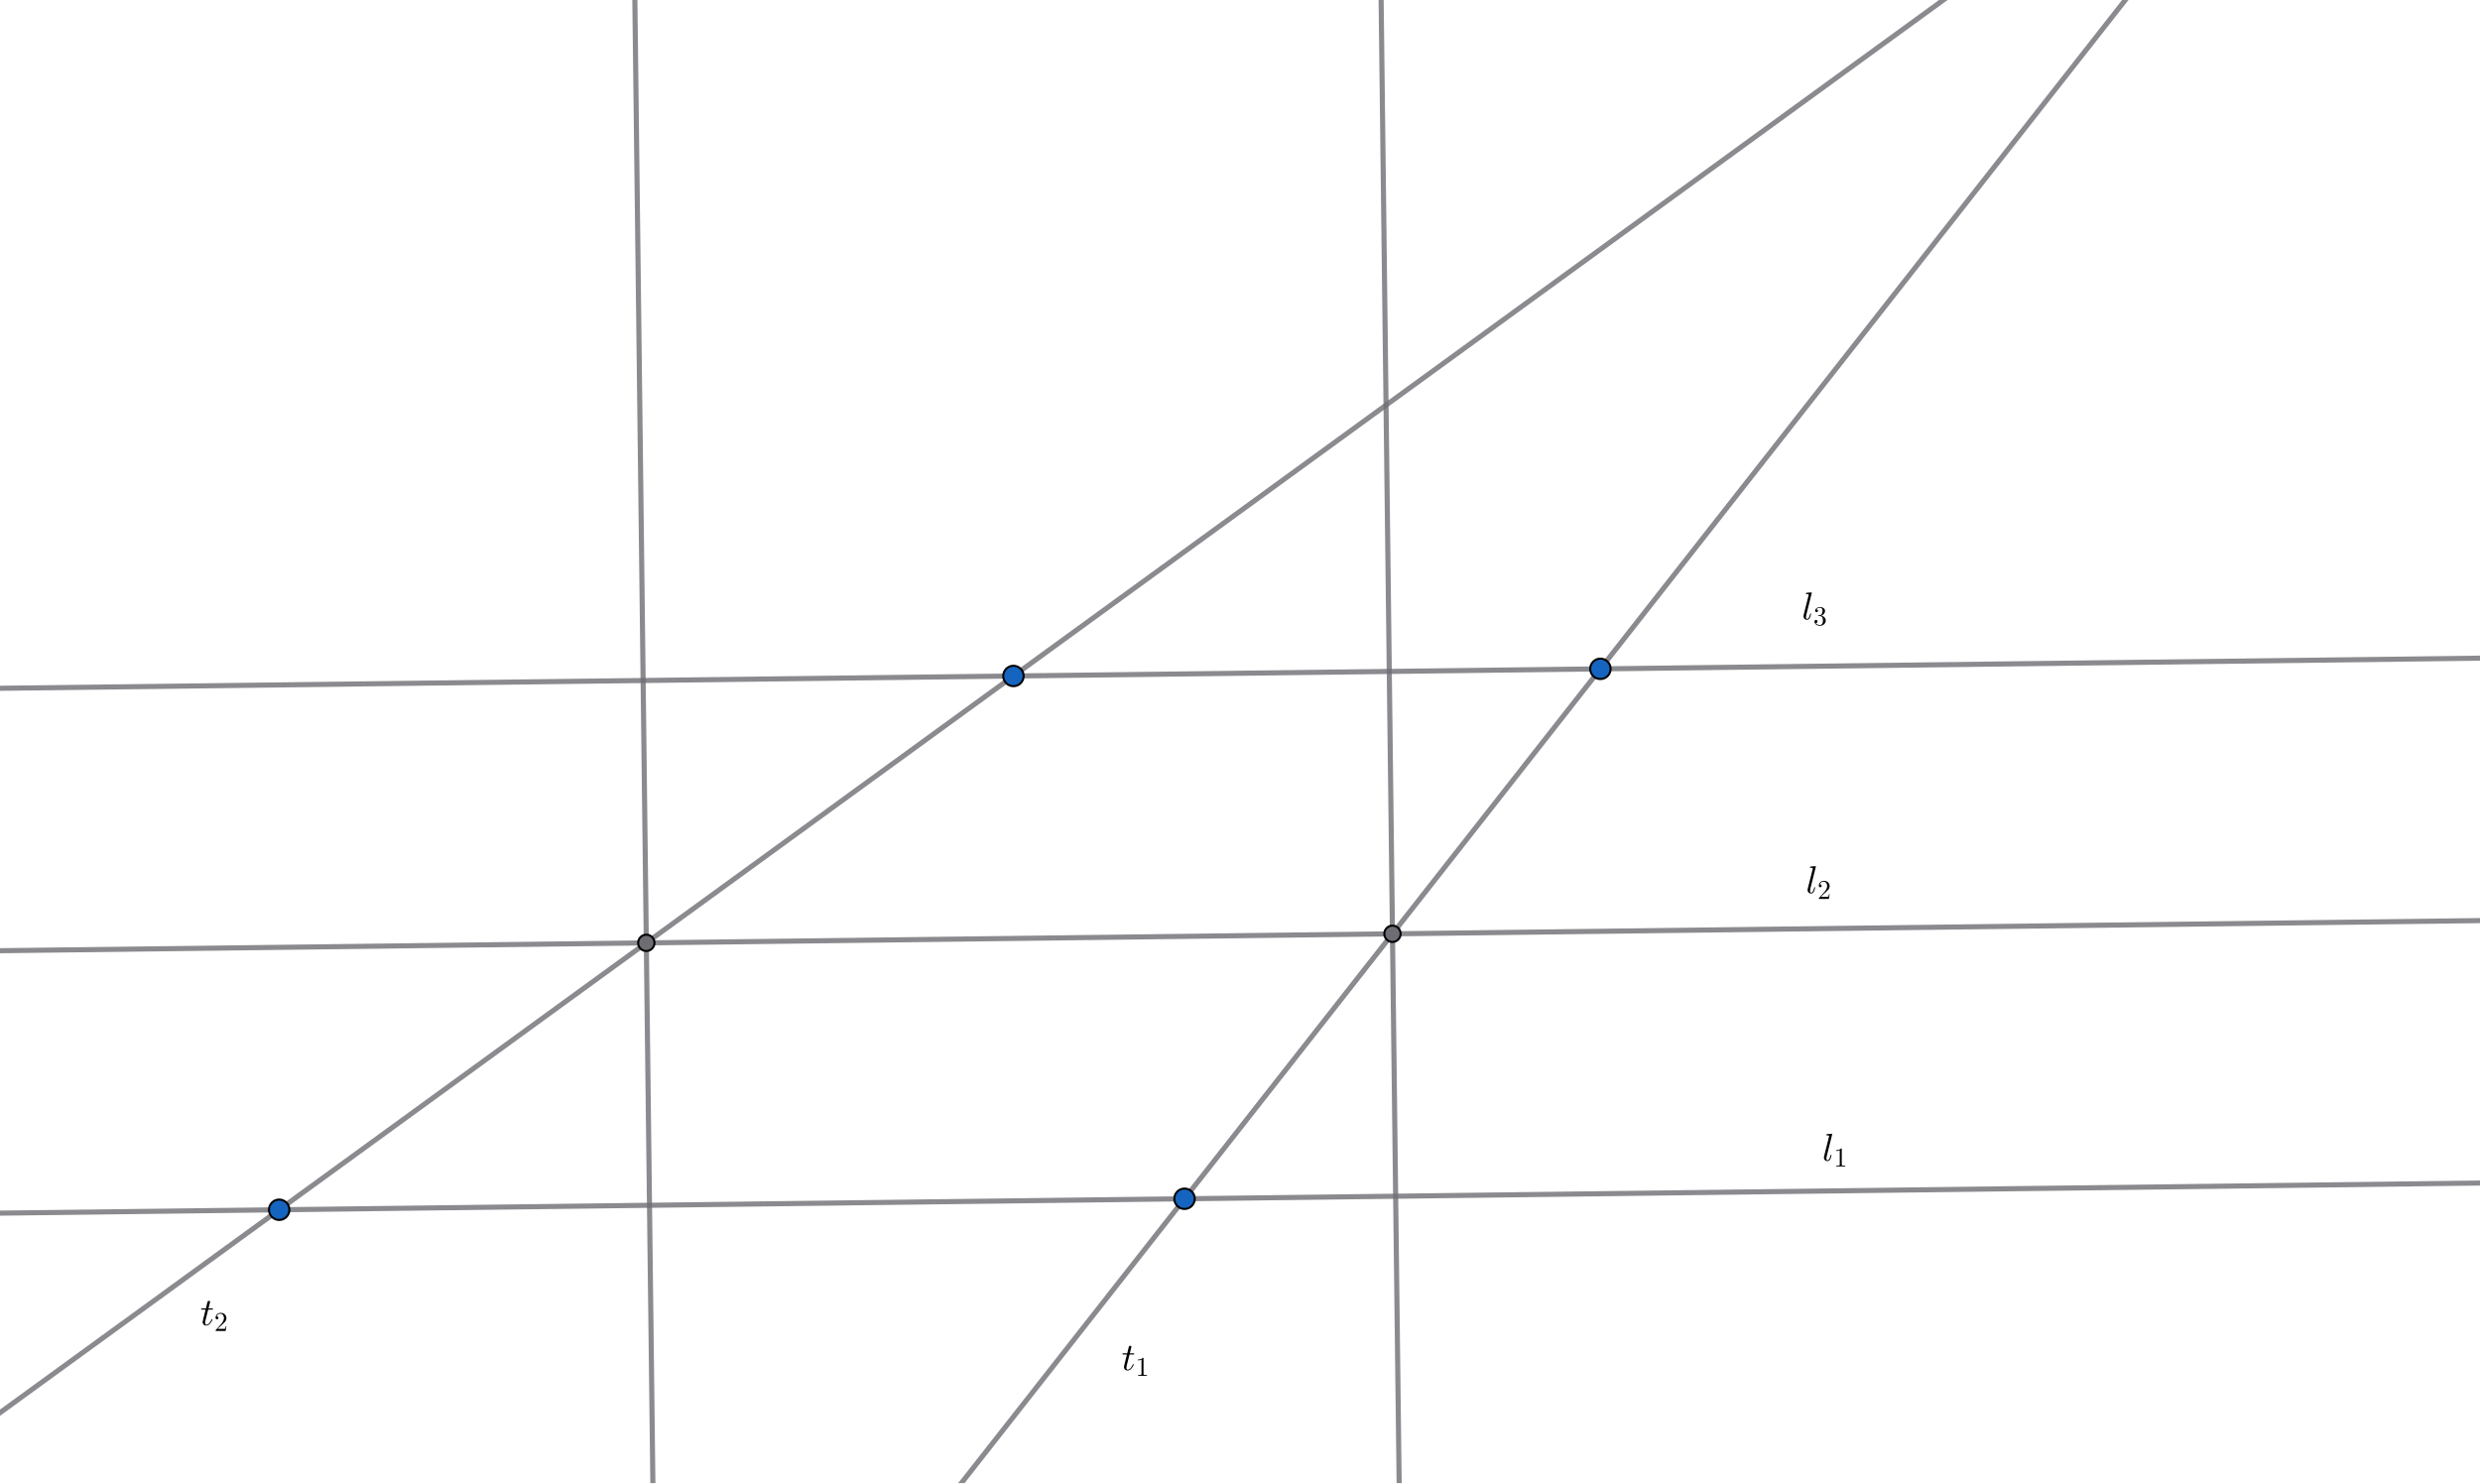
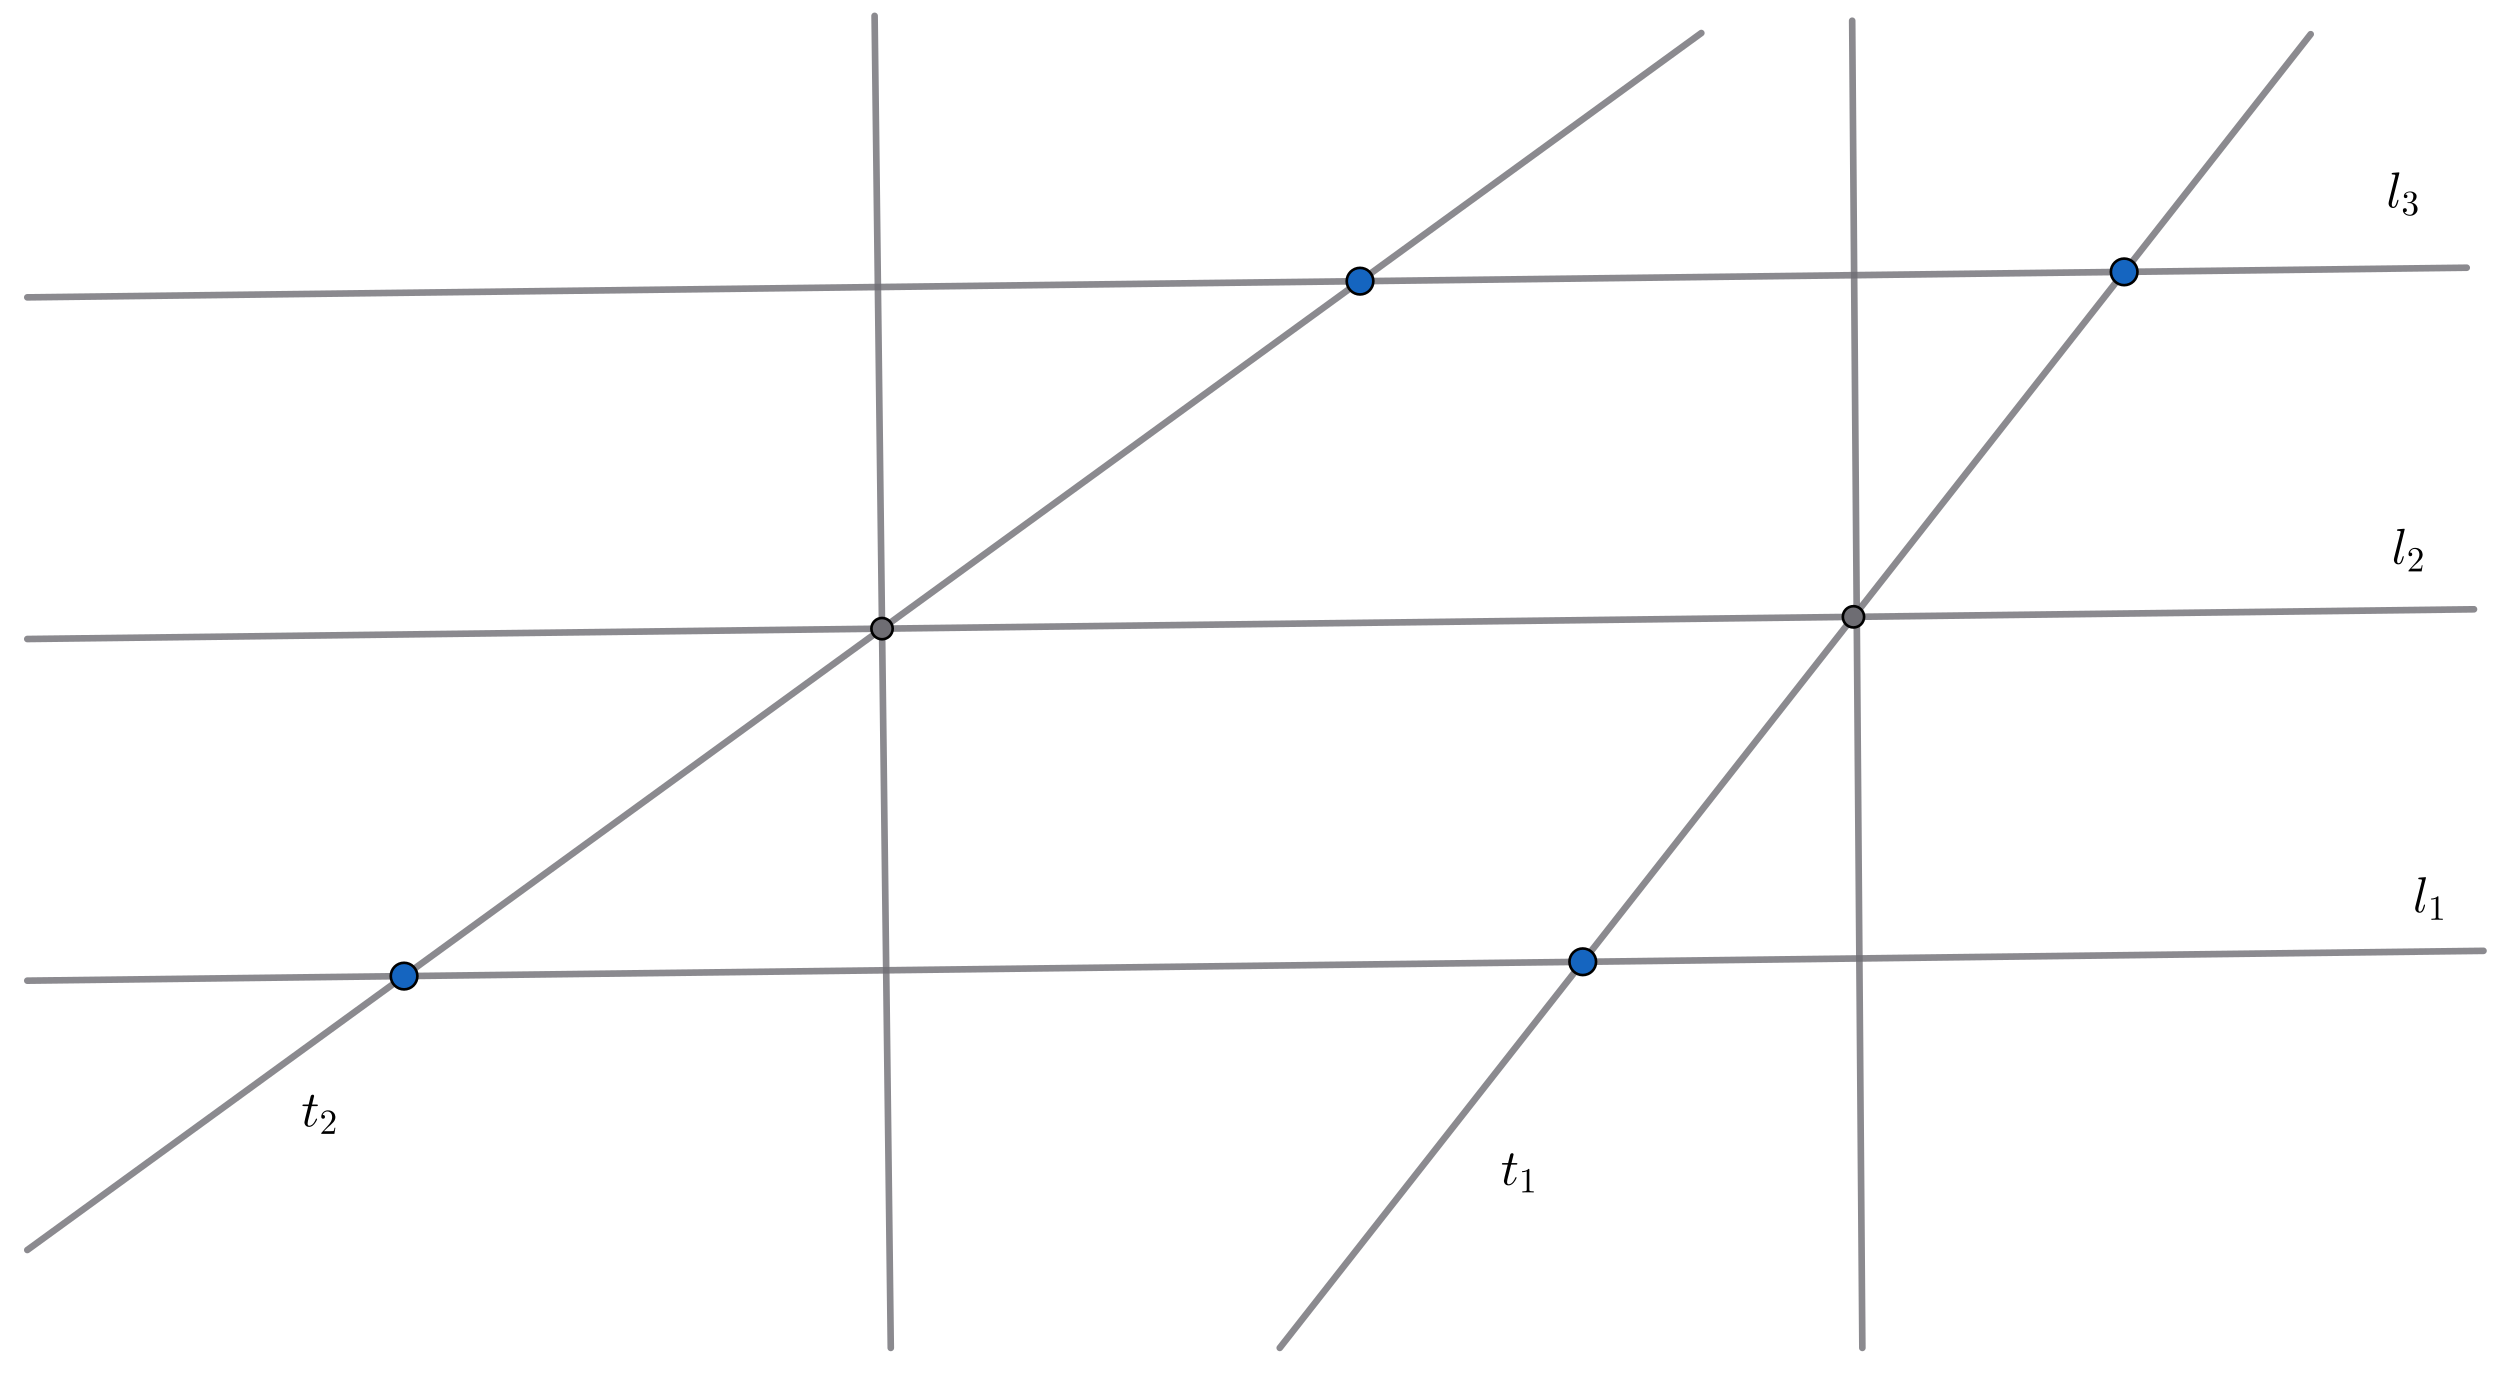
- <svg xmlns="http://www.w3.org/2000/svg" version="1.1" width="1214" height="726">
-   <defs>
-     <clipPath id="GvddxfPQtZme">
-       <path fill="none" stroke="none" d=" M 0 0 L 1214 0 L 1214 726 L 0 726 L 0 0 Z" />
-     </clipPath>
-   </defs>
-   <g transform="scale(1,1)" clip-path="url(#GvddxfPQtZme)">
-     <g>
-       <rect fill="rgb(255,255,255)" stroke="none" x="0" y="0" width="1214" height="727" fill-opacity="1" />
-       <path fill="none" stroke="rgb(110,109,115)" paint-order="fill stroke markers" d=" M -5 336.993 L 1219 322.127" stroke-opacity="0.8" stroke-linecap="round" stroke-linejoin="round" stroke-miterlimit="10" stroke-width="2.5" />
-       <path fill="none" stroke="rgb(110,109,115)" paint-order="fill stroke markers" d=" M -5 593.925 L 1219 579.059" stroke-opacity="0.8" stroke-linecap="round" stroke-linejoin="round" stroke-miterlimit="10" stroke-width="2.5" />
-       <path fill="none" stroke="rgb(110,109,115)" paint-order="fill stroke markers" d=" M 465.923 732 L 1044.286 -5" stroke-opacity="0.8" stroke-linecap="round" stroke-linejoin="round" stroke-miterlimit="10" stroke-width="2.5" />
-       <path fill="none" stroke="rgb(110,109,115)" paint-order="fill stroke markers" d=" M -5 465.459 L 1219 450.593" stroke-opacity="0.8" stroke-linecap="round" stroke-linejoin="round" stroke-miterlimit="10" stroke-width="2.5" />
-       <path fill="none" stroke="rgb(110,109,115)" paint-order="fill stroke markers" d=" M -5 695.189 L 958.164 -5" stroke-opacity="0.8" stroke-linecap="round" stroke-linejoin="round" stroke-miterlimit="10" stroke-width="2.5" />
-       <path fill="none" stroke="rgb(110,109,115)" paint-order="fill stroke markers" d=" M 684.975 732 L 676.024 -5" stroke-opacity="0.8" stroke-linecap="round" stroke-linejoin="round" stroke-miterlimit="10" stroke-width="2.5" />
-       <path fill="none" stroke="rgb(110,109,115)" paint-order="fill stroke markers" d=" M 319.666 732 L 310.714 -5" stroke-opacity="0.8" stroke-linecap="round" stroke-linejoin="round" stroke-miterlimit="10" stroke-width="2.5" />
-       <path fill="rgb(21,101,192)" stroke="none" paint-order="stroke fill markers" d=" M 501.098 330.907 C 501.098 333.668 498.86 335.907 496.098 335.907 C 493.337 335.907 491.098 333.668 491.098 330.907 C 491.098 328.145 493.337 325.907 496.098 325.907 C 498.86 325.907 501.098 328.145 501.098 330.907 Z" fill-opacity="1" />
-       <path fill="none" stroke="rgb(0,0,0)" paint-order="fill stroke markers" d=" M 501.098 330.907 C 501.098 333.668 498.86 335.907 496.098 335.907 C 493.337 335.907 491.098 333.668 491.098 330.907 C 491.098 328.145 493.337 325.907 496.098 325.907 C 498.86 325.907 501.098 328.145 501.098 330.907 Z" stroke-opacity="1" stroke-linecap="round" stroke-linejoin="round" stroke-miterlimit="10" />
-       <path fill="rgb(21,101,192)" stroke="none" paint-order="stroke fill markers" d=" M 788.421 327.417 C 788.421 330.179 786.182 332.417 783.421 332.417 C 780.659 332.417 778.421 330.179 778.421 327.417 C 778.421 324.656 780.659 322.417 783.421 322.417 C 786.182 322.417 788.421 324.656 788.421 327.417 Z" fill-opacity="1" />
-       <path fill="none" stroke="rgb(0,0,0)" paint-order="fill stroke markers" d=" M 788.421 327.417 C 788.421 330.179 786.182 332.417 783.421 332.417 C 780.659 332.417 778.421 330.179 778.421 327.417 C 778.421 324.656 780.659 322.417 783.421 322.417 C 786.182 322.417 788.421 324.656 788.421 327.417 Z" stroke-opacity="1" stroke-linecap="round" stroke-linejoin="round" stroke-miterlimit="10" />
-       <path fill="rgb(21,101,192)" stroke="none" paint-order="stroke fill markers" d=" M 584.852 586.822 C 584.852 589.583 582.614 591.822 579.852 591.822 C 577.091 591.822 574.852 589.583 574.852 586.822 C 574.852 584.06 577.091 581.822 579.852 581.822 C 582.614 581.822 584.852 584.06 584.852 586.822 Z" fill-opacity="1" />
-       <path fill="none" stroke="rgb(0,0,0)" paint-order="fill stroke markers" d=" M 584.852 586.822 C 584.852 589.583 582.614 591.822 579.852 591.822 C 577.091 591.822 574.852 589.583 574.852 586.822 C 574.852 584.06 577.091 581.822 579.852 581.822 C 582.614 581.822 584.852 584.06 584.852 586.822 Z" stroke-opacity="1" stroke-linecap="round" stroke-linejoin="round" stroke-miterlimit="10" />
-       <path fill="rgb(110,109,115)" stroke="none" paint-order="stroke fill markers" d=" M 685.637 457.119 C 685.637 459.328 683.846 461.119 681.637 461.119 C 679.427 461.119 677.637 459.328 677.637 457.119 C 677.637 454.91 679.427 453.119 681.637 453.119 C 683.846 453.119 685.637 454.91 685.637 457.119 Z" fill-opacity="1" />
-       <path fill="none" stroke="rgb(0,0,0)" paint-order="fill stroke markers" d=" M 685.637 457.119 C 685.637 459.328 683.846 461.119 681.637 461.119 C 679.427 461.119 677.637 459.328 677.637 457.119 C 677.637 454.91 679.427 453.119 681.637 453.119 C 683.846 453.119 685.637 454.91 685.637 457.119 Z" stroke-opacity="1" stroke-linecap="round" stroke-linejoin="round" stroke-miterlimit="10" />
-       <path fill="rgb(21,101,192)" stroke="none" paint-order="stroke fill markers" d=" M 141.664 592.204 C 141.664 594.966 139.425 597.204 136.664 597.204 C 133.902 597.204 131.664 594.966 131.664 592.204 C 131.664 589.443 133.902 587.204 136.664 587.204 C 139.425 587.204 141.664 589.443 141.664 592.204 Z" fill-opacity="1" />
-       <path fill="none" stroke="rgb(0,0,0)" paint-order="fill stroke markers" d=" M 141.664 592.204 C 141.664 594.966 139.425 597.204 136.664 597.204 C 133.902 597.204 131.664 594.966 131.664 592.204 C 131.664 589.443 133.902 587.204 136.664 587.204 C 139.425 587.204 141.664 589.443 141.664 592.204 Z" stroke-opacity="1" stroke-linecap="round" stroke-linejoin="round" stroke-miterlimit="10" />
-       <path fill="rgb(110,109,115)" stroke="none" paint-order="stroke fill markers" d=" M 320.381 461.556 C 320.381 463.765 318.59 465.556 316.381 465.556 C 314.172 465.556 312.381 463.765 312.381 461.556 C 312.381 459.347 314.172 457.556 316.381 457.556 C 318.59 457.556 320.381 459.347 320.381 461.556 Z" fill-opacity="1" />
-       <path fill="none" stroke="rgb(0,0,0)" paint-order="fill stroke markers" d=" M 320.381 461.556 C 320.381 463.765 318.59 465.556 316.381 465.556 C 314.172 465.556 312.381 463.765 312.381 461.556 C 312.381 459.347 314.172 457.556 316.381 457.556 C 318.59 457.556 320.381 459.347 320.381 461.556 Z" stroke-opacity="1" stroke-linecap="round" stroke-linejoin="round" stroke-miterlimit="10" />
-       <g transform="scale(19,19)">
-         <g transform="translate(28.89474,35.29921)">
-           <path fill="rgb(0,0,0)" stroke="none" paint-order="stroke fill markers" d=" M 0.206 -0.4 L 0.132 -0.105 Q 0.126 -0.08 0.126 -0.057 Q 0.126 -0.011 0.157 -0.011 Q 0.223 -0.011 0.273 -0.108 L 0.287 -0.139 Q 0.293 -0.152 0.302 -0.153 Q 0.314 -0.153 0.314 -0.143 Q 0.314 -0.13 0.288 -0.086 Q 0.23 0.011 0.155 0.011 Q 0.097 0.011 0.073 -0.037 Q 0.063 -0.057 0.063 -0.081 Q 0.063 -0.1 0.124 -0.34 L 0.139 -0.4 L 0.051 -0.4 Q 0.026 -0.4 0.024 -0.408 L 0.023 -0.408 L 0.023 -0.412 Q 0.023 -0.429 0.039 -0.431 L 0.053 -0.431 L 0.147 -0.431 L 0.186 -0.59 Q 0.195 -0.625 0.226 -0.626 Q 0.252 -0.626 0.255 -0.599 Q 0.255 -0.593 0.214 -0.431 L 0.302 -0.431 Q 0.328 -0.431 0.33 -0.42 Q 0.33 -0.402 0.314 -0.4 L 0.313 -0.4 L 0.3 -0.4 L 0.206 -0.4 Z" fill-opacity="1" />
-         </g>
-         <g transform="translate(29.25574,35.44921) scale(0.7,0.7)">
-           <path fill="rgb(0,0,0)" stroke="none" paint-order="stroke fill markers" d=" M 0.294 -0.64 L 0.294 -0.079 Q 0.294 -0.049 0.306 -0.041 Q 0.323 -0.031 0.387 -0.031 L 0.419 -0.031 L 0.419 0 Q 0.384 -0.003 0.257 -0.003 Q 0.13 -0.003 0.095 0 L 0.095 -0.031 L 0.127 -0.031 Q 0.204 -0.031 0.215 -0.049 L 0.216 -0.05 Q 0.22 -0.058 0.22 -0.079 L 0.22 -0.597 Q 0.168 -0.571 0.089 -0.571 L 0.089 -0.602 Q 0.209 -0.602 0.271 -0.666 Q 0.29 -0.666 0.293 -0.659 L 0.293 -0.659 L 0.293 -0.658 Q 0.294 -0.655 0.294 -0.64 Z" fill-opacity="1" />
-         </g>
-       </g>
-       <g transform="scale(19,19)">
-         <g transform="translate(46.94737,29.90453)">
-           <path fill="rgb(0,0,0)" stroke="none" paint-order="stroke fill markers" d=" M 0.258 -0.683 L 0.114 -0.105 Q 0.108 -0.082 0.108 -0.057 Q 0.108 -0.011 0.138 -0.011 Q 0.177 -0.011 0.203 -0.097 Q 0.208 -0.112 0.214 -0.135 Q 0.222 -0.152 0.228 -0.153 Q 0.24 -0.153 0.24 -0.143 Q 0.24 -0.128 0.222 -0.074 Q 0.216 -0.057 0.21 -0.045 Q 0.184 0.011 0.135 0.011 Q 0.083 0.011 0.057 -0.031 Q 0.044 -0.053 0.044 -0.081 Q 0.044 -0.097 0.049 -0.115 L 0.175 -0.615 L 0.178 -0.635 Q 0.178 -0.646 0.164 -0.649 Q 0.152 -0.652 0.129 -0.652 Q 0.106 -0.652 0.104 -0.663 Q 0.104 -0.681 0.123 -0.684 L 0.245 -0.694 Q 0.258 -0.694 0.258 -0.683 Z" fill-opacity="1" />
-         </g>
-         <g transform="translate(47.24537,30.05453) scale(0.7,0.7)">
-           <path fill="rgb(0,0,0)" stroke="none" paint-order="stroke fill markers" d=" M 0.294 -0.64 L 0.294 -0.079 Q 0.294 -0.049 0.306 -0.041 Q 0.323 -0.031 0.387 -0.031 L 0.419 -0.031 L 0.419 0 Q 0.384 -0.003 0.257 -0.003 Q 0.13 -0.003 0.095 0 L 0.095 -0.031 L 0.127 -0.031 Q 0.204 -0.031 0.215 -0.049 L 0.216 -0.05 Q 0.22 -0.058 0.22 -0.079 L 0.22 -0.597 Q 0.168 -0.571 0.089 -0.571 L 0.089 -0.602 Q 0.209 -0.602 0.271 -0.666 Q 0.29 -0.666 0.293 -0.659 L 0.293 -0.659 L 0.293 -0.658 Q 0.294 -0.655 0.294 -0.64 Z" fill-opacity="1" />
-         </g>
-       </g>
-       <g transform="scale(19,19)">
-         <g transform="translate(46.42105,15.95716)">
-           <path fill="rgb(0,0,0)" stroke="none" paint-order="stroke fill markers" d=" M 0.258 -0.683 L 0.114 -0.105 Q 0.108 -0.082 0.108 -0.057 Q 0.108 -0.011 0.138 -0.011 Q 0.177 -0.011 0.203 -0.097 Q 0.208 -0.112 0.214 -0.135 Q 0.222 -0.152 0.228 -0.153 Q 0.24 -0.153 0.24 -0.143 Q 0.24 -0.128 0.222 -0.074 Q 0.216 -0.057 0.21 -0.045 Q 0.184 0.011 0.135 0.011 Q 0.083 0.011 0.057 -0.031 Q 0.044 -0.053 0.044 -0.081 Q 0.044 -0.097 0.049 -0.115 L 0.175 -0.615 L 0.178 -0.635 Q 0.178 -0.646 0.164 -0.649 Q 0.152 -0.652 0.129 -0.652 Q 0.106 -0.652 0.104 -0.663 Q 0.104 -0.681 0.123 -0.684 L 0.245 -0.694 Q 0.258 -0.694 0.258 -0.683 Z" fill-opacity="1" />
-         </g>
-         <g transform="translate(46.71905,16.10716) scale(0.7,0.7)">
-           <path fill="rgb(0,0,0)" stroke="none" paint-order="stroke fill markers" d=" M 0.29 -0.352 L 0.29 -0.352 Q 0.39 -0.332 0.434 -0.254 Q 0.457 -0.215 0.457 -0.171 Q 0.457 -0.086 0.387 -0.028 Q 0.326 0.022 0.244 0.022 Q 0.145 0.022 0.085 -0.037 Q 0.042 -0.079 0.042 -0.135 Q 0.042 -0.182 0.084 -0.191 Q 0.091 -0.193 0.098 -0.193 Q 0.136 -0.193 0.149 -0.161 Q 0.153 -0.148 0.154 -0.137 Q 0.154 -0.097 0.118 -0.085 Q 0.104 -0.08 0.088 -0.082 Q 0.125 -0.02 0.216 -0.008 Q 0.229 -0.006 0.241 -0.006 Q 0.305 -0.006 0.335 -0.069 Q 0.354 -0.109 0.354 -0.171 Q 0.354 -0.304 0.274 -0.331 Q 0.256 -0.337 0.235 -0.337 L 0.191 -0.337 Q 0.169 -0.337 0.167 -0.348 Q 0.167 -0.358 0.182 -0.36 Q 0.197 -0.36 0.221 -0.363 Q 0.272 -0.365 0.301 -0.402 L 0.301 -0.403 L 0.302 -0.404 L 0.303 -0.405 L 0.304 -0.405 L 0.31 -0.415 Q 0.338 -0.462 0.338 -0.529 Q 0.338 -0.622 0.266 -0.638 Q 0.254 -0.641 0.242 -0.641 Q 0.172 -0.641 0.128 -0.601 Q 0.117 -0.591 0.109 -0.579 Q 0.171 -0.579 0.171 -0.529 Q 0.171 -0.493 0.14 -0.481 Q 0.131 -0.478 0.12 -0.478 Q 0.081 -0.478 0.071 -0.513 L 0.071 -0.513 L 0.071 -0.514 Q 0.069 -0.522 0.069 -0.53 Q 0.069 -0.597 0.135 -0.637 Q 0.183 -0.666 0.246 -0.666 Q 0.337 -0.666 0.393 -0.612 L 0.395 -0.61 Q 0.43 -0.574 0.43 -0.528 Q 0.43 -0.445 0.359 -0.389 Q 0.328 -0.365 0.29 -0.352 Z" fill-opacity="1" />
-         </g>
-       </g>
-       <g transform="scale(19,19)">
-         <g transform="translate(46.52632,23.00979)">
-           <path fill="rgb(0,0,0)" stroke="none" paint-order="stroke fill markers" d=" M 0.258 -0.683 L 0.114 -0.105 Q 0.108 -0.082 0.108 -0.057 Q 0.108 -0.011 0.138 -0.011 Q 0.177 -0.011 0.203 -0.097 Q 0.208 -0.112 0.214 -0.135 Q 0.222 -0.152 0.228 -0.153 Q 0.24 -0.153 0.24 -0.143 Q 0.24 -0.128 0.222 -0.074 Q 0.216 -0.057 0.21 -0.045 Q 0.184 0.011 0.135 0.011 Q 0.083 0.011 0.057 -0.031 Q 0.044 -0.053 0.044 -0.081 Q 0.044 -0.097 0.049 -0.115 L 0.175 -0.615 L 0.178 -0.635 Q 0.178 -0.646 0.164 -0.649 Q 0.152 -0.652 0.129 -0.652 Q 0.106 -0.652 0.104 -0.663 Q 0.104 -0.681 0.123 -0.684 L 0.245 -0.694 Q 0.258 -0.694 0.258 -0.683 Z" fill-opacity="1" />
-         </g>
-         <g transform="translate(46.82432,23.15979) scale(0.7,0.7)">
-           <path fill="rgb(0,0,0)" stroke="none" paint-order="stroke fill markers" d=" M 0.449 -0.174 L 0.449 -0.174 L 0.421 0 L 0.05 0 Q 0.05 -0.025 0.056 -0.032 L 0.061 -0.037 L 0.253 -0.251 Q 0.358 -0.369 0.358 -0.472 Q 0.358 -0.561 0.304 -0.607 L 0.303 -0.608 L 0.302 -0.608 Q 0.27 -0.635 0.224 -0.635 Q 0.152 -0.635 0.109 -0.573 Q 0.097 -0.555 0.089 -0.533 Q 0.092 -0.534 0.102 -0.534 Q 0.142 -0.534 0.153 -0.498 L 0.153 -0.497 Q 0.155 -0.49 0.155 -0.482 Q 0.155 -0.442 0.117 -0.431 Q 0.109 -0.429 0.103 -0.429 Q 0.066 -0.429 0.054 -0.46 Q 0.05 -0.471 0.05 -0.485 Q 0.05 -0.562 0.109 -0.617 Q 0.162 -0.666 0.237 -0.666 Q 0.347 -0.666 0.408 -0.592 Q 0.443 -0.549 0.448 -0.49 Q 0.449 -0.481 0.449 -0.472 Q 0.449 -0.399 0.394 -0.333 Q 0.365 -0.299 0.304 -0.243 L 0.243 -0.189 L 0.233 -0.18 L 0.127 -0.077 L 0.307 -0.077 Q 0.395 -0.077 0.402 -0.085 Q 0.412 -0.099 0.424 -0.174 L 0.449 -0.174 Z" fill-opacity="1" />
-         </g>
-       </g>
-       <g transform="scale(19,19)">
-         <g transform="translate(5.157895,34.14132)">
-           <path fill="rgb(0,0,0)" stroke="none" paint-order="stroke fill markers" d=" M 0.206 -0.4 L 0.132 -0.105 Q 0.126 -0.08 0.126 -0.057 Q 0.126 -0.011 0.157 -0.011 Q 0.223 -0.011 0.273 -0.108 L 0.287 -0.139 Q 0.293 -0.152 0.302 -0.153 Q 0.314 -0.153 0.314 -0.143 Q 0.314 -0.13 0.288 -0.086 Q 0.23 0.011 0.155 0.011 Q 0.097 0.011 0.073 -0.037 Q 0.063 -0.057 0.063 -0.081 Q 0.063 -0.1 0.124 -0.34 L 0.139 -0.4 L 0.051 -0.4 Q 0.026 -0.4 0.024 -0.408 L 0.023 -0.408 L 0.023 -0.412 Q 0.023 -0.429 0.039 -0.431 L 0.053 -0.431 L 0.147 -0.431 L 0.186 -0.59 Q 0.195 -0.625 0.226 -0.626 Q 0.252 -0.626 0.255 -0.599 Q 0.255 -0.593 0.214 -0.431 L 0.302 -0.431 Q 0.328 -0.431 0.33 -0.42 Q 0.33 -0.402 0.314 -0.4 L 0.313 -0.4 L 0.3 -0.4 L 0.206 -0.4 Z" fill-opacity="1" />
-         </g>
-         <g transform="translate(5.518895,34.29132) scale(0.7,0.7)">
-           <path fill="rgb(0,0,0)" stroke="none" paint-order="stroke fill markers" d=" M 0.449 -0.174 L 0.449 -0.174 L 0.421 0 L 0.05 0 Q 0.05 -0.025 0.056 -0.032 L 0.061 -0.037 L 0.253 -0.251 Q 0.358 -0.369 0.358 -0.472 Q 0.358 -0.561 0.304 -0.607 L 0.303 -0.608 L 0.302 -0.608 Q 0.27 -0.635 0.224 -0.635 Q 0.152 -0.635 0.109 -0.573 Q 0.097 -0.555 0.089 -0.533 Q 0.092 -0.534 0.102 -0.534 Q 0.142 -0.534 0.153 -0.498 L 0.153 -0.497 Q 0.155 -0.49 0.155 -0.482 Q 0.155 -0.442 0.117 -0.431 Q 0.109 -0.429 0.103 -0.429 Q 0.066 -0.429 0.054 -0.46 Q 0.05 -0.471 0.05 -0.485 Q 0.05 -0.562 0.109 -0.617 Q 0.162 -0.666 0.237 -0.666 Q 0.347 -0.666 0.408 -0.592 Q 0.443 -0.549 0.448 -0.49 Q 0.449 -0.481 0.449 -0.472 Q 0.449 -0.399 0.394 -0.333 Q 0.365 -0.299 0.304 -0.243 L 0.243 -0.189 L 0.233 -0.18 L 0.127 -0.077 L 0.307 -0.077 Q 0.395 -0.077 0.402 -0.085 Q 0.412 -0.099 0.424 -0.174 L 0.449 -0.174 Z" fill-opacity="1" />
-         </g>
-       </g>
-     </g>
-   </g>
+ <svg xmlns="http://www.w3.org/2000/svg" version="1.1" width="940" height="520" id="svg37">
+   <defs id="defs1" />
+   <path fill="none" stroke="#6e6d73" paint-order="fill stroke markers" d="M 10.267,111.802 927.482,100.662" stroke-opacity="0.8" stroke-linecap="round" stroke-linejoin="round" stroke-miterlimit="10" stroke-width="2.5" id="path2" />
+   <path fill="none" stroke="#6e6d73" paint-order="fill stroke markers" d="M 10.267,368.734 933.785,357.517" stroke-opacity="0.8" stroke-linecap="round" stroke-linejoin="round" stroke-miterlimit="10" stroke-width="2.5" id="path3" />
+   <path fill="none" stroke="#6e6d73" paint-order="fill stroke markers" d="M 481.19,506.809 868.817,12.862" stroke-opacity="0.8" stroke-linecap="round" stroke-linejoin="round" stroke-miterlimit="10" stroke-width="2.5" id="path4" />
+   <path fill="none" stroke="#6e6d73" paint-order="fill stroke markers" d="M 10.267,240.268 930.211,229.094" stroke-opacity="0.8" stroke-linecap="round" stroke-linejoin="round" stroke-miterlimit="10" stroke-width="2.5" id="path5" />
+   <path fill="none" stroke="#6e6d73" paint-order="fill stroke markers" d="M 10.267,469.998 639.693,12.426" stroke-opacity="0.8" stroke-linecap="round" stroke-linejoin="round" stroke-miterlimit="10" stroke-width="2.5" id="path6" />
+   <path fill="none" stroke="#6e6d73" paint-order="fill stroke markers" d="M 700.242,506.809 696.422,7.8" stroke-opacity="0.8" stroke-linecap="round" stroke-linejoin="round" stroke-miterlimit="10" stroke-width="2.5" id="path7" />
+   <path fill="none" stroke="#6e6d73" paint-order="fill stroke markers" d="M 334.933,506.809 328.85,5.974" stroke-opacity="0.8" stroke-linecap="round" stroke-linejoin="round" stroke-miterlimit="10" stroke-width="2.5" id="path8" />
+   <path fill="#1565c0" stroke="none" paint-order="stroke fill markers" d="m 516.366,105.716 c 0,2.761 -2.239,5 -5,5 -2.761,0 -5,-2.239 -5,-5 0,-2.761 2.239,-5 5,-5 2.761,0 5,2.239 5,5 z" fill-opacity="1" id="path9" />
+   <path fill="none" stroke="#000000" paint-order="fill stroke markers" d="m 516.366,105.716 c 0,2.761 -2.239,5 -5,5 -2.761,0 -5,-2.239 -5,-5 0,-2.761 2.239,-5 5,-5 2.761,0 5,2.239 5,5 z" stroke-opacity="1" stroke-linecap="round" stroke-linejoin="round" stroke-miterlimit="10" id="path10" />
+   <path fill="#1565c0" stroke="none" paint-order="stroke fill markers" d="m 803.688,102.226 c 0,2.761 -2.239,5 -5,5 -2.761,0 -5,-2.239 -5,-5 0,-2.761 2.239,-5 5,-5 2.761,0 5,2.239 5,5 z" fill-opacity="1" id="path11" />
+   <path fill="none" stroke="#000000" paint-order="fill stroke markers" d="m 803.688,102.226 c 0,2.761 -2.239,5 -5,5 -2.761,0 -5,-2.239 -5,-5 0,-2.761 2.239,-5 5,-5 2.761,0 5,2.239 5,5 z" stroke-opacity="1" stroke-linecap="round" stroke-linejoin="round" stroke-miterlimit="10" id="path12" />
+   <path fill="#1565c0" stroke="none" paint-order="stroke fill markers" d="m 600.12,361.63 c 0,2.761 -2.239,5 -5,5 -2.761,0 -5,-2.239 -5,-5 0,-2.761 2.239,-5 5,-5 2.761,0 5,2.239 5,5 z" fill-opacity="1" id="path13" />
+   <path fill="none" stroke="#000000" paint-order="fill stroke markers" d="m 600.12,361.63 c 0,2.761 -2.239,5 -5,5 -2.761,0 -5,-2.239 -5,-5 0,-2.761 2.239,-5 5,-5 2.761,0 5,2.239 5,5 z" stroke-opacity="1" stroke-linecap="round" stroke-linejoin="round" stroke-miterlimit="10" id="path14" />
+   <path fill="#6e6d73" stroke="none" paint-order="stroke fill markers" d="m 700.904,231.928 c 0,2.209 -1.791,4 -4,4 -2.209,0 -4,-1.791 -4,-4 0,-2.209 1.791,-4 4,-4 2.209,0 4,1.791 4,4 z" fill-opacity="1" id="path15" />
+   <path fill="none" stroke="#000000" paint-order="fill stroke markers" d="m 700.904,231.928 c 0,2.209 -1.791,4 -4,4 -2.209,0 -4,-1.791 -4,-4 0,-2.209 1.791,-4 4,-4 2.209,0 4,1.791 4,4 z" stroke-opacity="1" stroke-linecap="round" stroke-linejoin="round" stroke-miterlimit="10" id="path16" />
+   <path fill="#1565c0" stroke="none" paint-order="stroke fill markers" d="m 156.931,367.013 c 0,2.761 -2.239,5 -5,5 -2.761,0 -5,-2.239 -5,-5 0,-2.761 2.239,-5 5,-5 2.761,0 5,2.239 5,5 z" fill-opacity="1" id="path17" />
+   <path fill="none" stroke="#000000" paint-order="fill stroke markers" d="m 156.931,367.013 c 0,2.761 -2.239,5 -5,5 -2.761,0 -5,-2.239 -5,-5 0,-2.761 2.239,-5 5,-5 2.761,0 5,2.239 5,5 z" stroke-opacity="1" stroke-linecap="round" stroke-linejoin="round" stroke-miterlimit="10" id="path18" />
+   <path fill="#6e6d73" stroke="none" paint-order="stroke fill markers" d="m 335.648,236.364 c 0,2.209 -1.791,4 -4,4 -2.209,0 -4,-1.791 -4,-4 0,-2.209 1.791,-4 4,-4 2.209,0 4,1.791 4,4 z" fill-opacity="1" id="path19" />
+   <path fill="none" stroke="#000000" paint-order="fill stroke markers" d="m 335.648,236.364 c 0,2.209 -1.791,4 -4,4 -2.209,0 -4,-1.791 -4,-4 0,-2.209 1.791,-4 4,-4 2.209,0 4,1.791 4,4 z" stroke-opacity="1" stroke-linecap="round" stroke-linejoin="round" stroke-miterlimit="10" id="path20" />
+   <path fill="#000000" stroke="none" paint-order="stroke fill markers" d="m 568.181,437.894 -1.406,5.605 q -0.114,0.475 -0.114,0.912 0,0.874 0.589,0.874 1.254,0 2.204,-1.843 l 0.266,-0.589 q 0.114,-0.247 0.285,-0.266 0.228,0 0.228,0.19 0,0.247 -0.494,1.083 -1.102,1.843 -2.527,1.843 -1.102,0 -1.558,-0.912 -0.19,-0.38 -0.19,-0.836 0,-0.361 1.159,-4.921 l 0.285,-1.14 h -1.672 q -0.475,0 -0.513,-0.152 h -0.019 v -0.076 q 0,-0.323 0.304,-0.361 h 0.266 1.786 l 0.741,-3.021 q 0.171,-0.665 0.76,-0.684 0.494,0 0.551,0.513 0,0.114 -0.779,3.192 h 1.672 q 0.494,0 0.532,0.209 0,0.342 -0.304,0.38 h -0.019 -0.247 z" fill-opacity="1" id="path21" style="stroke-width:19" />
+   <path fill="#000000" stroke="none" paint-order="stroke fill markers" d="m 575.036,439.832 v 7.461 q 0,0.399 0.16,0.505 0.226,0.133 1.077,0.133 h 0.426 v 0.412 q -0.466,-0.04 -2.155,-0.04 -1.689,0 -2.155,0.04 v -0.412 h 0.426 q 1.024,0 1.17,-0.239 l 0.013,-0.013 q 0.053,-0.106 0.053,-0.386 v -6.889 q -0.692,0.346 -1.742,0.346 v -0.412 q 1.596,0 2.421,-0.851 0.253,0 0.293,0.093 v 0 0.013 q 0.013,0.04 0.013,0.239 z" fill-opacity="1" id="path22" style="stroke-width:13.3" />
+   <path fill="#000000" stroke="none" paint-order="stroke fill markers" d="m 912.169,330.018 -2.736,10.982 q -0.114,0.437 -0.114,0.912 0,0.874 0.57,0.874 0.741,0 1.235,-1.634 0.095,-0.285 0.209,-0.722 0.152,-0.323 0.266,-0.342 0.228,0 0.228,0.19 0,0.285 -0.342,1.311 -0.114,0.323 -0.228,0.551 -0.494,1.064 -1.425,1.064 -0.988,0 -1.482,-0.798 -0.247,-0.418 -0.247,-0.95 0,-0.304 0.095,-0.646 l 2.394,-9.5 0.057,-0.38 q 0,-0.209 -0.266,-0.266 -0.228,-0.057 -0.665,-0.057 -0.437,0 -0.475,-0.209 0,-0.342 0.361,-0.399 l 2.318,-0.19 q 0.247,0 0.247,0.209 z" fill-opacity="1" id="path23" style="stroke-width:19" />
+   <path fill="#000000" stroke="none" paint-order="stroke fill markers" d="m 916.839,337.333 v 7.461 q 0,0.399 0.16,0.505 0.226,0.133 1.077,0.133 h 0.426 v 0.412 q -0.466,-0.04 -2.155,-0.04 -1.689,0 -2.155,0.04 v -0.412 h 0.426 q 1.024,0 1.17,-0.239 l 0.013,-0.013 q 0.053,-0.106 0.053,-0.386 v -6.889 q -0.692,0.346 -1.742,0.346 v -0.412 q 1.596,0 2.421,-0.851 0.253,0 0.293,0.093 v 0 0.013 q 0.013,0.04 0.013,0.239 z" fill-opacity="1" id="path24" style="stroke-width:13.3" />
+   <path fill="#000000" stroke="none" paint-order="stroke fill markers" d="m 902.169,65.018 -2.736,10.982 q -0.114,0.437 -0.114,0.912 0,0.874 0.57,0.874 0.741,0 1.235,-1.634 0.095,-0.285 0.209,-0.722 0.152,-0.323 0.266,-0.342 0.228,0 0.228,0.19 0,0.285 -0.342,1.311 -0.114,0.323 -0.228,0.551 -0.494,1.064 -1.425,1.064 -0.988,0 -1.482,-0.798 -0.247,-0.418 -0.247,-0.95 0,-0.304 0.095,-0.646 l 2.394,-9.5 0.057,-0.38 q 0,-0.209 -0.266,-0.266 -0.228,-0.057 -0.665,-0.057 -0.437,0 -0.475,-0.209 0,-0.342 0.361,-0.399 l 2.318,-0.19 q 0.247,0 0.247,0.209 z" fill-opacity="1" id="path26" style="stroke-width:19" />
+   <path fill="#000000" stroke="none" paint-order="stroke fill markers" d="m 906.786,76.163 v 0 q 1.33,0.266 1.915,1.303 0.306,0.519 0.306,1.104 0,1.131 -0.931,1.902 -0.811,0.665 -1.902,0.665 -1.317,0 -2.115,-0.785 -0.572,-0.559 -0.572,-1.303 0,-0.625 0.559,-0.745 0.093,-0.027 0.186,-0.027 0.505,0 0.678,0.426 0.053,0.173 0.067,0.319 0,0.532 -0.479,0.692 -0.186,0.067 -0.399,0.04 0.492,0.825 1.702,0.984 0.173,0.027 0.333,0.027 0.851,0 1.25,-0.838 0.253,-0.532 0.253,-1.357 0,-1.769 -1.064,-2.128 -0.239,-0.08 -0.519,-0.08 h -0.585 q -0.293,0 -0.319,-0.146 0,-0.133 0.2,-0.16 0.2,0 0.519,-0.04 0.678,-0.027 1.064,-0.519 v -0.013 l 0.013,-0.013 0.013,-0.013 h 0.013 l 0.08,-0.133 q 0.372,-0.625 0.372,-1.516 0,-1.237 -0.958,-1.45 -0.16,-0.04 -0.319,-0.04 -0.931,0 -1.516,0.532 -0.146,0.133 -0.253,0.293 0.825,0 0.825,0.665 0,0.479 -0.412,0.638 -0.12,0.04 -0.266,0.04 -0.519,0 -0.652,-0.466 v 0 -0.013 q -0.027,-0.106 -0.027,-0.213 0,-0.891 0.878,-1.423 0.638,-0.386 1.476,-0.386 1.21,0 1.955,0.718 l 0.027,0.027 q 0.466,0.479 0.466,1.091 0,1.104 -0.944,1.849 -0.412,0.319 -0.918,0.492 z" fill-opacity="1" id="path27" style="stroke-width:13.3" />
+   <path fill="#000000" stroke="none" paint-order="stroke fill markers" d="m 904.169,199.018 -2.736,10.982 q -0.114,0.437 -0.114,0.912 0,0.874 0.57,0.874 0.741,0 1.235,-1.634 0.095,-0.285 0.209,-0.722 0.152,-0.323 0.266,-0.342 0.228,0 0.228,0.19 0,0.285 -0.342,1.311 -0.114,0.323 -0.228,0.551 -0.494,1.064 -1.425,1.064 -0.988,0 -1.482,-0.798 -0.247,-0.418 -0.247,-0.95 0,-0.304 0.095,-0.646 l 2.394,-9.5 0.057,-0.38 q 0,-0.209 -0.266,-0.266 -0.228,-0.057 -0.665,-0.057 -0.437,0 -0.475,-0.209 0,-0.342 0.361,-0.399 l 2.318,-0.19 q 0.247,0 0.247,0.209 z" fill-opacity="1" id="path29" style="stroke-width:19" />
+   <path fill="#000000" stroke="none" paint-order="stroke fill markers" d="m 910.901,212.531 v 0 l -0.372,2.314 h -4.934 q 0,-0.333 0.08,-0.426 l 0.067,-0.067 2.554,-2.846 q 1.397,-1.569 1.397,-2.939 0,-1.184 -0.718,-1.796 l -0.013,-0.013 h -0.013 q -0.426,-0.359 -1.037,-0.359 -0.958,0 -1.53,0.825 -0.16,0.239 -0.266,0.532 0.04,-0.013 0.173,-0.013 0.532,0 0.678,0.479 v 0.013 q 0.027,0.093 0.027,0.2 0,0.532 -0.505,0.678 -0.106,0.027 -0.186,0.027 -0.492,0 -0.652,-0.412 -0.053,-0.146 -0.053,-0.333 0,-1.024 0.785,-1.756 0.705,-0.652 1.702,-0.652 1.463,0 2.274,0.984 0.466,0.572 0.532,1.357 0.013,0.12 0.013,0.239 0,0.971 -0.732,1.849 -0.386,0.452 -1.197,1.197 l -0.811,0.718 -0.133,0.12 -1.41,1.37 h 2.394 q 1.17,0 1.264,-0.106 0.133,-0.186 0.293,-1.184 z" fill-opacity="1" id="path30" style="stroke-width:13.3" />
+   <path fill="#000000" stroke="none" paint-order="stroke fill markers" d="m 117.181,415.894 -1.406,5.605 q -0.114,0.475 -0.114,0.912 0,0.874 0.589,0.874 1.254,0 2.204,-1.843 l 0.266,-0.589 q 0.114,-0.247 0.285,-0.266 0.228,0 0.228,0.19 0,0.247 -0.494,1.083 -1.102,1.843 -2.527,1.843 -1.102,0 -1.558,-0.912 -0.19,-0.38 -0.19,-0.836 0,-0.361 1.159,-4.921 l 0.285,-1.14 h -1.672 q -0.475,0 -0.513,-0.152 h -0.019 v -0.076 q 0,-0.323 0.304,-0.361 h 0.266 1.786 l 0.741,-3.021 q 0.171,-0.665 0.76,-0.684 0.494,0 0.551,0.513 0,0.114 -0.779,3.192 h 1.672 q 0.494,0 0.532,0.209 0,0.342 -0.304,0.38 h -0.019 -0.247 z" fill-opacity="1" id="path32" style="stroke-width:19" />
+   <path fill="#000000" stroke="none" paint-order="stroke fill markers" d="m 126.098,424.03 v 0 l -0.372,2.314 h -4.934 q 0,-0.333 0.08,-0.426 l 0.067,-0.067 2.554,-2.846 q 1.397,-1.569 1.397,-2.939 0,-1.184 -0.718,-1.796 l -0.013,-0.013 h -0.013 q -0.426,-0.359 -1.037,-0.359 -0.958,0 -1.53,0.825 -0.16,0.239 -0.266,0.532 0.04,-0.013 0.173,-0.013 0.532,0 0.678,0.479 v 0.013 q 0.027,0.093 0.027,0.2 0,0.532 -0.505,0.678 -0.106,0.027 -0.186,0.027 -0.492,0 -0.652,-0.412 -0.053,-0.146 -0.053,-0.333 0,-1.024 0.785,-1.756 0.705,-0.652 1.702,-0.652 1.463,0 2.274,0.984 0.466,0.572 0.532,1.357 0.013,0.12 0.013,0.239 0,0.971 -0.732,1.849 -0.386,0.452 -1.197,1.197 l -0.811,0.718 -0.133,0.12 -1.41,1.37 h 2.394 q 1.17,0 1.264,-0.106 0.133,-0.186 0.293,-1.184 z" fill-opacity="1" id="path33" style="stroke-width:13.3" />
</svg>
